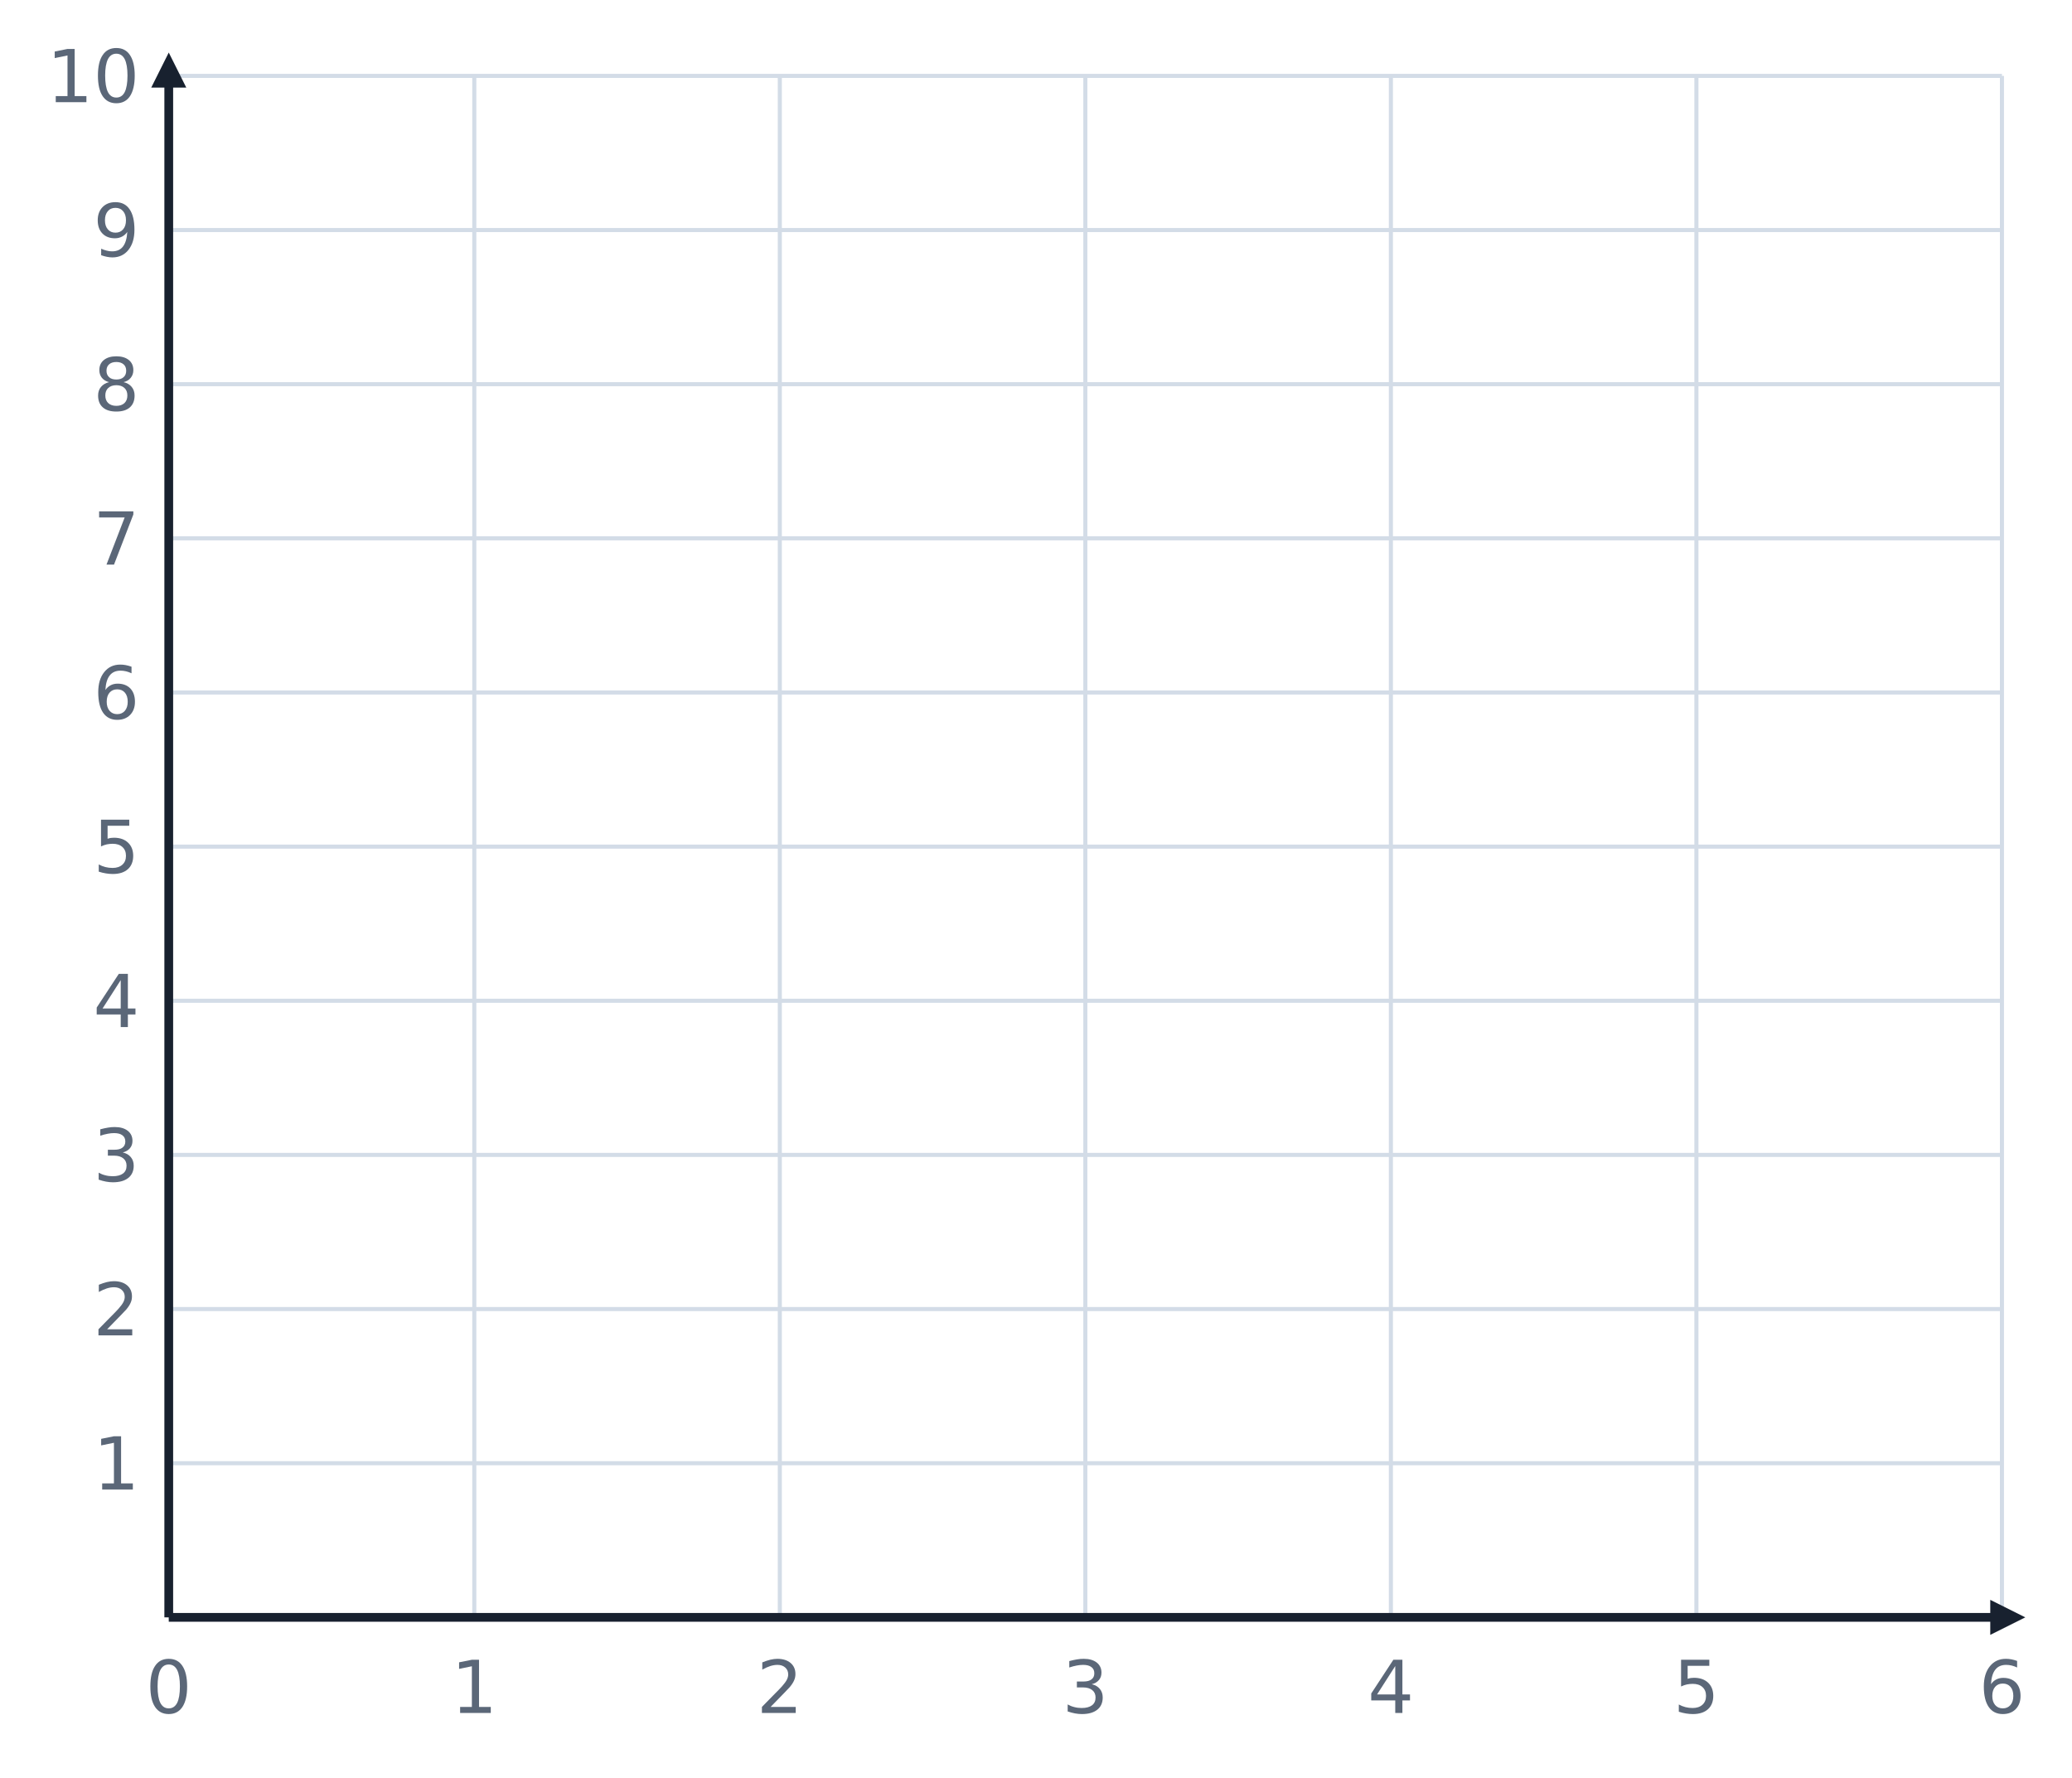
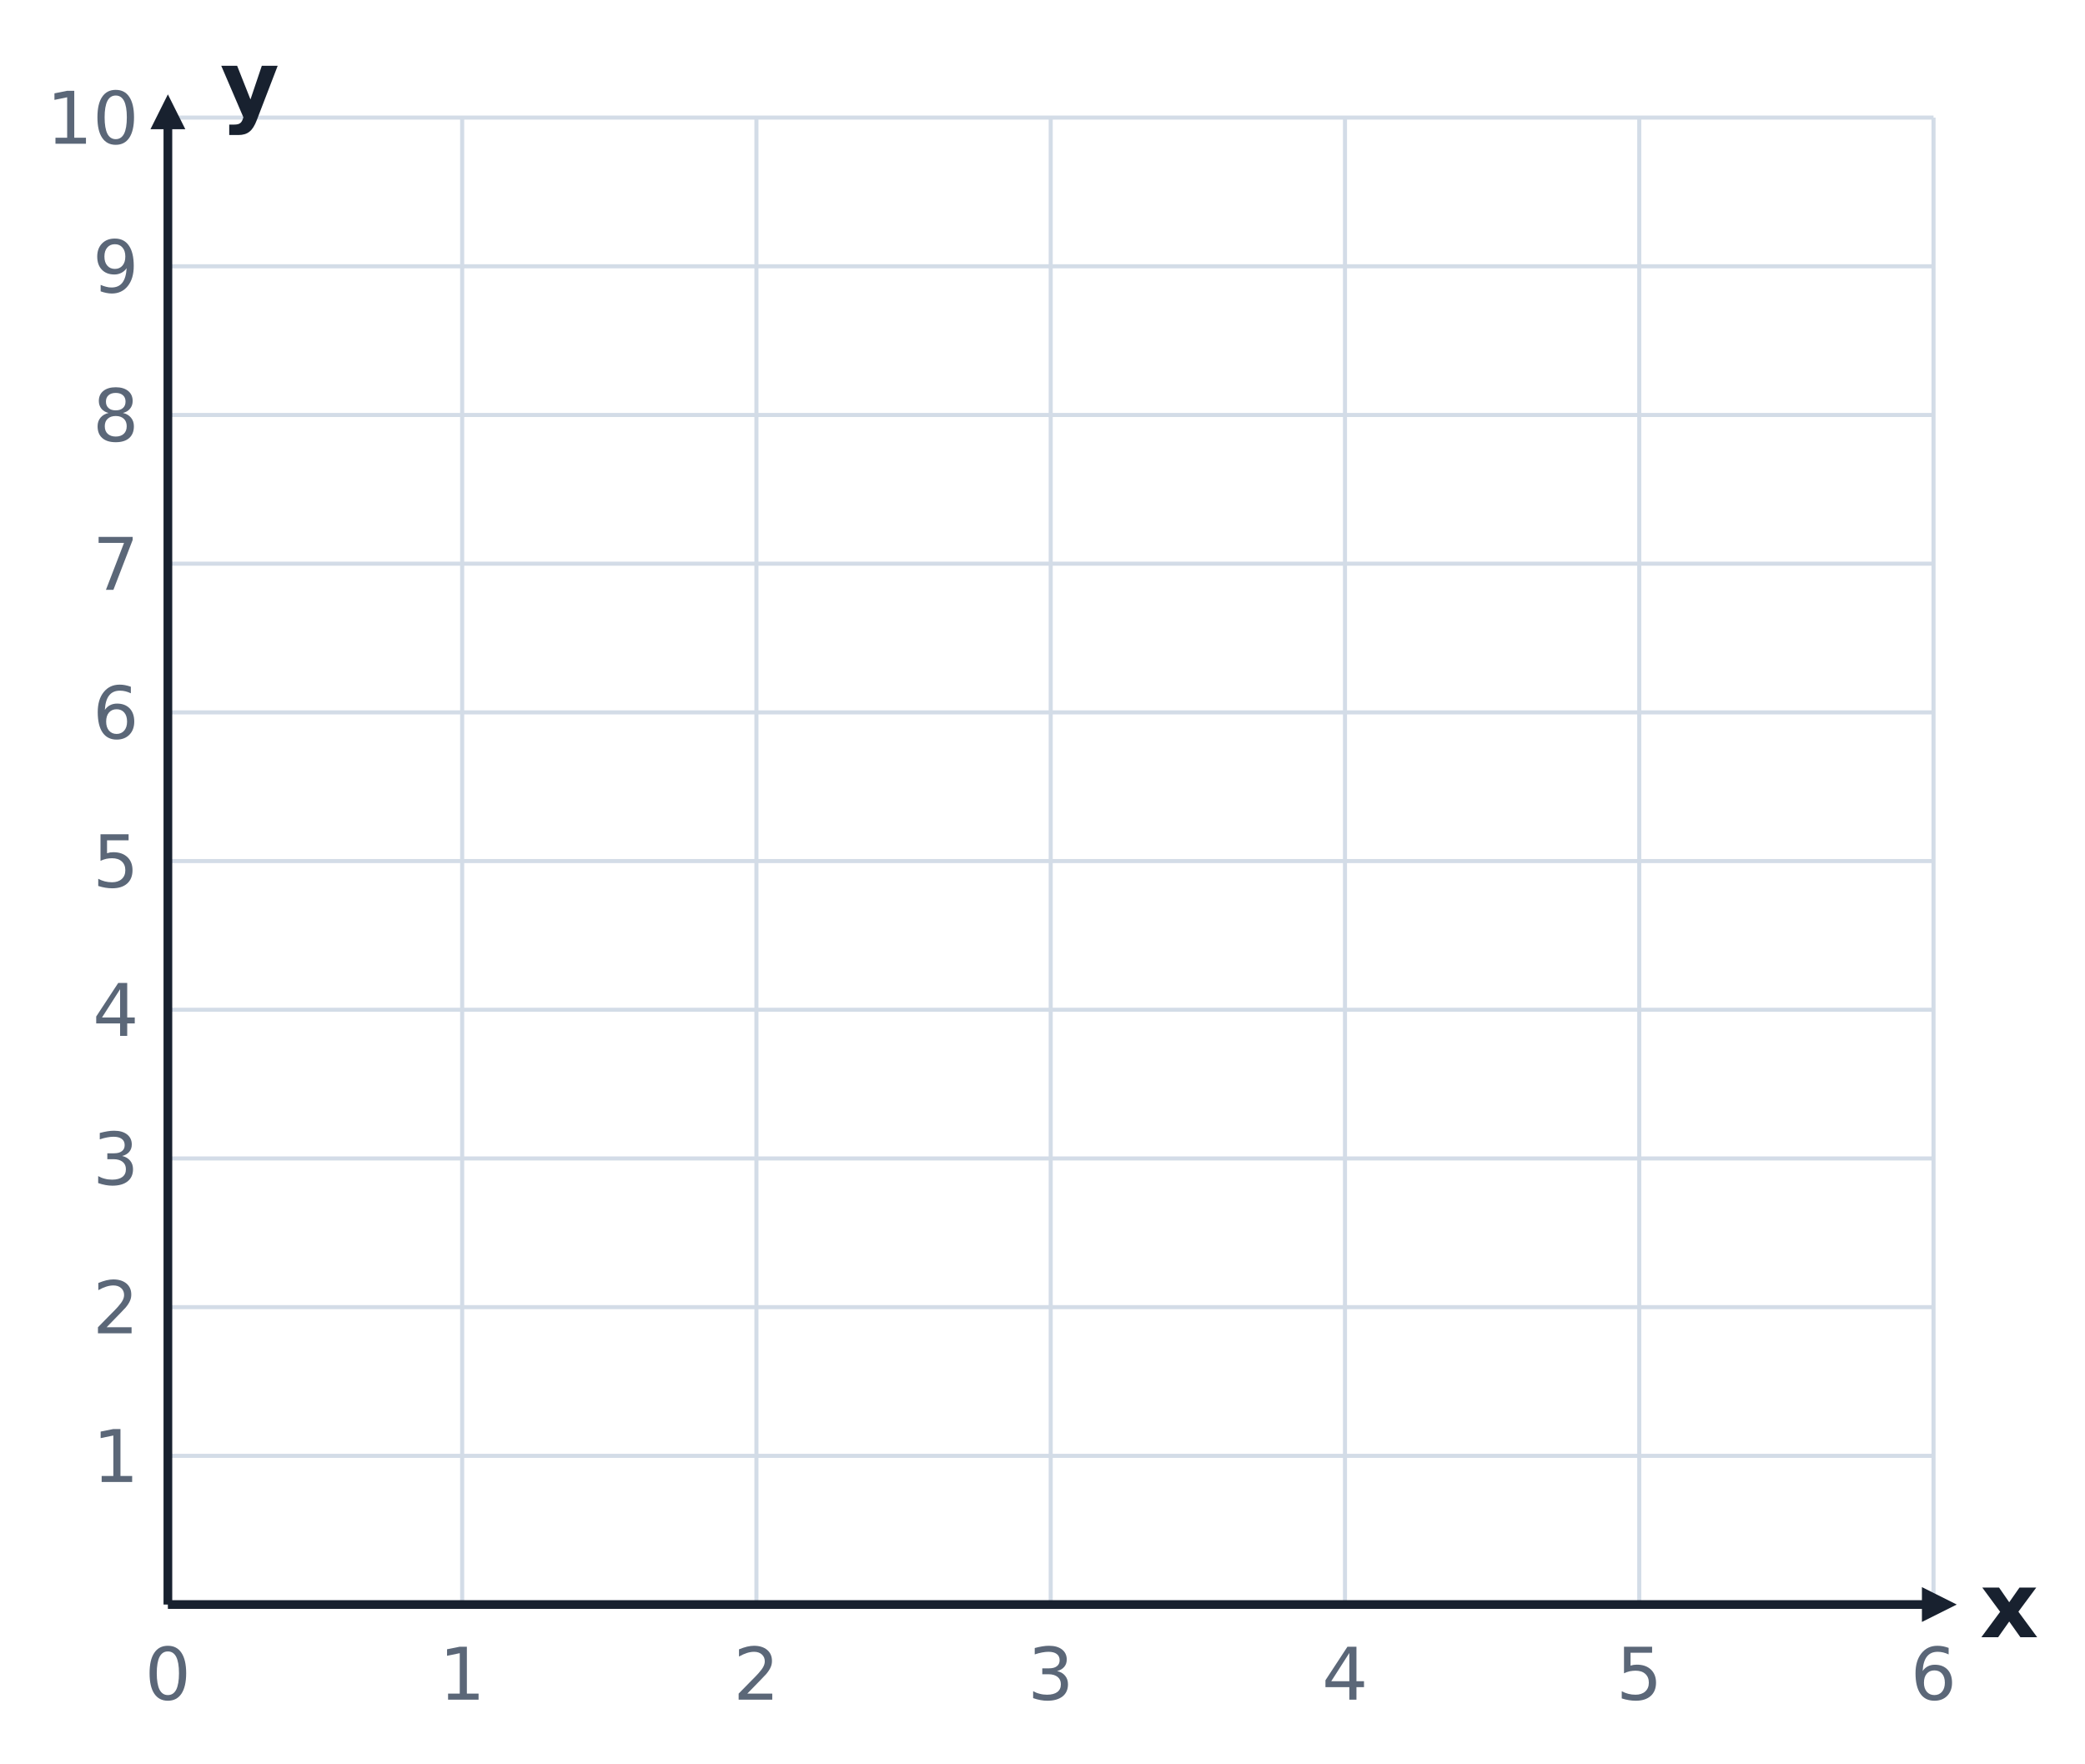
- <svg xmlns="http://www.w3.org/2000/svg" xmlns:xlink="http://www.w3.org/1999/xlink" version="1.1" width="354.906" height="304.375" viewBox="0 0 354.906 304.375">
+ <svg xmlns="http://www.w3.org/2000/svg" xmlns:xlink="http://www.w3.org/1999/xlink" version="1.1" width="358.984" height="303.624" viewBox="0 0 358.984 303.624">
  <defs>
    <clipPath id="clip_1">
-       <path transform="matrix(1,0,0,-1,-25.09424,322.9971)" d="M25.094 18.622H380V322.997H25.094Z" clip-rule="evenodd" />
+       <path transform="matrix(1,0,0,-1,-25.09424,322.2464)" d="M25.094 18.622H384.078V322.246H25.094Z" clip-rule="evenodd" />
    </clipPath>
    <path id="font_2_17" d="M.318 .664C.267 .664 .229 .639 .203 .589 .178 .539 .165 .464 .165 .364 .165 .264 .178 .188 .203 .138 .229 .088 .267 .063 .318 .063 .369 .063 .407 .088 .433 .138 .458 .188 .471 .264 .471 .364 .471 .464 .458 .539 .433 .589 .407 .639 .369 .664 .318 .664M.318 .742C.4 .742 .462 .71 .505 .645 .548 .581 .57 .487 .57 .364 .57 .241 .548 .147 .505 .082 .462 .018 .4-.015 .318-.015 .236-.015 .174 .018 .131 .082 .087 .147 .066 .241 .066 .364 .066 .487 .087 .581 .131 .645 .174 .71 .236 .742 .318 .742Z" />
    <path id="font_2_18" d="M.124 .083H.285V.64L.11 .604V.694L.284 .729H.383V.083H.544V0H.124V.083Z" />
    <path id="font_2_19" d="M.192 .083H.536V0H.073V.083C.111 .122 .162 .174 .226 .239 .291 .304 .332 .346 .348 .365 .38 .401 .402 .431 .414 .455 .427 .48 .433 .504 .433 .528 .433 .567 .42 .598 .392 .623 .365 .647 .33 .659 .286 .659 .255 .659 .223 .654 .188 .643 .154 .632 .117 .616 .078 .594V.693C.118 .709 .155 .722 .189 .73 .224 .738 .256 .742 .284 .742 .36 .742 .42 .723 .465 .686 .51 .648 .532 .597 .532 .534 .532 .504 .527 .476 .515 .449 .504 .422 .484 .39 .454 .354 .446 .345 .42 .317 .376 .272 .333 .227 .271 .164 .192 .083Z" />
    <path id="font_2_20" d="M.406 .394C.453 .383 .49 .362 .516 .33 .543 .298 .556 .259 .556 .212 .556 .14 .531 .084 .482 .045 .432 .005 .362-.015 .271-.015 .24-.015 .209-.012 .177-.006 .144 0 .111 .009 .076 .021V.117C.104 .101 .133 .089 .166 .081 .199 .072 .233 .068 .268 .068 .33 .068 .377 .081 .409 .105 .442 .13 .458 .165 .458 .212 .458 .255 .443 .289 .413 .313 .383 .337 .341 .35 .287 .35H.202V.431H.291C.34 .431 .377 .44 .402 .46 .428 .479 .441 .507 .441 .543 .441 .581 .428 .609 .401 .629 .375 .649 .337 .659 .287 .659 .26 .659 .231 .656 .2 .65 .169 .645 .135 .635 .098 .623V.711C.136 .721 .171 .729 .203 .734 .236 .74 .267 .742 .296 .742 .371 .742 .43 .725 .474 .691 .517 .657 .539 .611 .539 .553 .539 .513 .528 .479 .504 .451 .481 .424 .448 .404 .406 .394Z" />
    <path id="font_2_21" d="M.378 .643 .129 .254H.378V.643M.352 .729H.476V.254H.58V.172H.476V0H.378V.172H.049V.267L.352 .729Z" />
    <path id="font_2_22" d="M.108 .729H.495V.646H.198V.468C.213 .473 .227 .476 .241 .479 .256 .481 .27 .482 .284 .482 .366 .482 .43 .46 .478 .415 .525 .371 .549 .31 .549 .234 .549 .155 .524 .094 .476 .051 .427 .007 .358-.015 .269-.015 .238-.015 .207-.012 .176-.007 .144-.002 .111 .006 .077 .017V.116C.106 .1 .137 .088 .168 .08 .199 .072 .232 .068 .267 .068 .323 .068 .368 .083 .401 .113 .434 .143 .45 .183 .45 .234 .45 .285 .434 .325 .401 .355 .368 .385 .323 .399 .267 .399 .241 .399 .214 .396 .188 .391 .162 .385 .135 .376 .108 .363V.729Z" />
    <path id="font_2_23" d="M.33 .403C.286 .403 .251 .388 .225 .358 .199 .328 .186 .286 .186 .233 .186 .181 .199 .14 .225 .109 .251 .079 .286 .063 .33 .063 .374 .063 .409 .079 .435 .109 .461 .14 .474 .181 .474 .233 .474 .286 .461 .328 .435 .358 .409 .388 .374 .403 .33 .403M.526 .713V.623C.501 .635 .476 .644 .451 .65 .426 .656 .401 .659 .376 .659 .311 .659 .261 .637 .227 .593 .192 .549 .173 .483 .168 .394 .187 .422 .211 .444 .24 .459 .269 .474 .301 .481 .336 .481 .409 .481 .467 .459 .51 .415 .552 .37 .573 .31 .573 .233 .573 .159 .551 .098 .507 .053 .463 .008 .404-.015 .33-.015 .246-.015 .181 .018 .137 .082 .092 .147 .07 .241 .07 .364 .07 .479 .097 .571 .152 .639 .207 .708 .28 .742 .372 .742 .397 .742 .422 .74 .447 .735 .472 .73 .499 .723 .526 .713Z" />
    <path id="font_2_24" d="M.082 .729H.551V.687L.286 0H.183L.432 .646H.082V.729Z" />
    <path id="font_2_25" d="M.318 .346C.271 .346 .234 .333 .207 .308 .18 .283 .167 .249 .167 .205 .167 .161 .18 .126 .207 .101 .234 .076 .271 .063 .318 .063 .365 .063 .402 .076 .429 .101 .456 .127 .469 .161 .469 .205 .469 .249 .456 .283 .429 .308 .402 .333 .365 .346 .318 .346M.219 .388C.177 .398 .144 .418 .12 .447 .097 .476 .085 .511 .085 .553 .085 .611 .106 .658 .147 .691 .189 .725 .246 .742 .318 .742 .39 .742 .447 .725 .489 .691 .53 .658 .551 .611 .551 .553 .551 .511 .539 .476 .515 .447 .492 .418 .459 .398 .417 .388 .465 .377 .502 .355 .528 .323 .555 .291 .568 .251 .568 .205 .568 .134 .546 .08 .503 .042 .46 .004 .398-.015 .318-.015 .237-.015 .176 .004 .133 .042 .089 .08 .068 .134 .068 .205 .068 .251 .081 .291 .108 .323 .135 .355 .172 .377 .219 .388M.183 .544C.183 .506 .195 .477 .219 .456 .242 .434 .275 .424 .318 .424 .36 .424 .393 .434 .417 .456 .441 .477 .453 .506 .453 .544 .453 .582 .441 .611 .417 .632 .393 .653 .36 .664 .318 .664 .275 .664 .242 .653 .219 .632 .195 .611 .183 .582 .183 .544Z" />
    <path id="font_2_26" d="M.11 .015V.104C.135 .093 .16 .084 .185 .078 .21 .071 .235 .068 .26 .068 .325 .068 .375 .09 .409 .134 .443 .178 .463 .245 .468 .334 .449 .306 .425 .285 .396 .27 .367 .255 .335 .247 .3 .247 .227 .247 .169 .269 .127 .313 .084 .357 .063 .418 .063 .494 .063 .569 .085 .629 .129 .674 .174 .72 .233 .742 .306 .742 .39 .742 .455 .71 .499 .645 .544 .581 .566 .487 .566 .364 .566 .249 .539 .157 .484 .088 .43 .02 .356-.015 .264-.015 .239-.015 .214-.012 .189-.007 .164-.002 .137 .005 .11 .015M.306 .324C.35 .324 .385 .339 .411 .37 .437 .4 .45 .441 .45 .494 .45 .547 .437 .588 .411 .618 .385 .649 .35 .664 .306 .664 .262 .664 .227 .649 .201 .618 .175 .588 .162 .547 .162 .494 .162 .441 .175 .4 .201 .37 .227 .339 .262 .324 .306 .324Z" />
+     <path id="font_3_89" d="M.222 .28 .025 .547H.21L.322 .385 .435 .547H.62L.423 .281 .63 0H.445L.322 .173 .2 0H.015L.222 .28Z" />
+     <path id="font_3_90" d="M.012 .547H.187L.334 .176 .459 .547H.634L.404-.051C.381-.112 .354-.155 .323-.179 .292-.204 .252-.216 .201-.216H.1V-.101H.155C.184-.101 .206-.096 .219-.086 .233-.077 .243-.06 .251-.036L.256-.021 .012 .547Z" />
  </defs>
  <g clip-path="url(#clip_1)">
-     <path transform="matrix(1,0,0,-1,-25.09424,322.9971)" stroke-width=".7" stroke-linecap="butt" stroke-miterlimit="10" stroke-linejoin="miter" fill="none" stroke="#d3dce7" d="M54 46V310" />
-     <path transform="matrix(1,0,0,-1,-25.09424,322.9971)" stroke-width=".7" stroke-linecap="butt" stroke-miterlimit="10" stroke-linejoin="miter" fill="none" stroke="#d3dce7" d="M106.333 46V310" />
-     <path transform="matrix(1,0,0,-1,-25.09424,322.9971)" stroke-width=".7" stroke-linecap="butt" stroke-miterlimit="10" stroke-linejoin="miter" fill="none" stroke="#d3dce7" d="M158.667 46V310" />
-     <path transform="matrix(1,0,0,-1,-25.09424,322.9971)" stroke-width=".7" stroke-linecap="butt" stroke-miterlimit="10" stroke-linejoin="miter" fill="none" stroke="#d3dce7" d="M211 46V310" />
-     <path transform="matrix(1,0,0,-1,-25.09424,322.9971)" stroke-width=".7" stroke-linecap="butt" stroke-miterlimit="10" stroke-linejoin="miter" fill="none" stroke="#d3dce7" d="M263.333 46V310" />
-     <path transform="matrix(1,0,0,-1,-25.09424,322.9971)" stroke-width=".7" stroke-linecap="butt" stroke-miterlimit="10" stroke-linejoin="miter" fill="none" stroke="#d3dce7" d="M315.667 46V310" />
-     <path transform="matrix(1,0,0,-1,-25.09424,322.9971)" stroke-width=".7" stroke-linecap="butt" stroke-miterlimit="10" stroke-linejoin="miter" fill="none" stroke="#d3dce7" d="M368 46V310" />
-     <path transform="matrix(1,0,0,-1,-25.09424,322.9971)" stroke-width=".7" stroke-linecap="butt" stroke-miterlimit="10" stroke-linejoin="miter" fill="none" stroke="#d3dce7" d="M54 46H368" />
-     <path transform="matrix(1,0,0,-1,-25.09424,322.9971)" stroke-width=".7" stroke-linecap="butt" stroke-miterlimit="10" stroke-linejoin="miter" fill="none" stroke="#d3dce7" d="M54 72.4H368" />
-     <path transform="matrix(1,0,0,-1,-25.09424,322.9971)" stroke-width=".7" stroke-linecap="butt" stroke-miterlimit="10" stroke-linejoin="miter" fill="none" stroke="#d3dce7" d="M54 98.8H368" />
-     <path transform="matrix(1,0,0,-1,-25.09424,322.9971)" stroke-width=".7" stroke-linecap="butt" stroke-miterlimit="10" stroke-linejoin="miter" fill="none" stroke="#d3dce7" d="M54 125.2H368" />
-     <path transform="matrix(1,0,0,-1,-25.09424,322.9971)" stroke-width=".7" stroke-linecap="butt" stroke-miterlimit="10" stroke-linejoin="miter" fill="none" stroke="#d3dce7" d="M54 151.6H368" />
-     <path transform="matrix(1,0,0,-1,-25.09424,322.9971)" stroke-width=".7" stroke-linecap="butt" stroke-miterlimit="10" stroke-linejoin="miter" fill="none" stroke="#d3dce7" d="M54 178H368" />
-     <path transform="matrix(1,0,0,-1,-25.09424,322.9971)" stroke-width=".7" stroke-linecap="butt" stroke-miterlimit="10" stroke-linejoin="miter" fill="none" stroke="#d3dce7" d="M54 204.4H368" />
-     <path transform="matrix(1,0,0,-1,-25.09424,322.9971)" stroke-width=".7" stroke-linecap="butt" stroke-miterlimit="10" stroke-linejoin="miter" fill="none" stroke="#d3dce7" d="M54 230.8H368" />
-     <path transform="matrix(1,0,0,-1,-25.09424,322.9971)" stroke-width=".7" stroke-linecap="butt" stroke-miterlimit="10" stroke-linejoin="miter" fill="none" stroke="#d3dce7" d="M54 257.2H368" />
-     <path transform="matrix(1,0,0,-1,-25.09424,322.9971)" stroke-width=".7" stroke-linecap="butt" stroke-miterlimit="10" stroke-linejoin="miter" fill="none" stroke="#d3dce7" d="M54 283.6H368" />
-     <path transform="matrix(1,0,0,-1,-25.09424,322.9971)" stroke-width=".7" stroke-linecap="butt" stroke-miterlimit="10" stroke-linejoin="miter" fill="none" stroke="#d3dce7" d="M54 310H368" />
-     <path transform="matrix(1,0,0,-1,-25.09424,322.9971)" stroke-width="1.5" stroke-linecap="butt" stroke-miterlimit="10" stroke-linejoin="miter" fill="none" stroke="#18212f" d="M54 46H368" />
-     <path transform="matrix(1,0,0,-1,-25.09424,322.9971)" stroke-width="1.5" stroke-linecap="butt" stroke-miterlimit="10" stroke-linejoin="miter" fill="none" stroke="#18212f" d="M54 46V310" />
-     <path transform="matrix(1,0,0,-1,-25.09424,322.9971)" d="M372 46 366 49V43Z" fill="#18212f" fill-rule="evenodd" />
-     <path transform="matrix(1,0,0,-1,-25.09424,322.9971)" d="M54 314 51 308H57Z" fill="#18212f" fill-rule="evenodd" />
-     <use data-text="0" xlink:href="#font_2_17" transform="matrix(12.5,0,0,-12.5,24.92932,293.3721)" fill="#5b6778" />
-     <use data-text="1" xlink:href="#font_2_18" transform="matrix(12.5,0,0,-12.5,77.26267,293.3721)" fill="#5b6778" />
-     <use data-text="2" xlink:href="#font_2_19" transform="matrix(12.5,0,0,-12.5,129.596,293.3721)" fill="#5b6778" />
-     <use data-text="3" xlink:href="#font_2_20" transform="matrix(12.5,0,0,-12.5,181.9294,293.3721)" fill="#5b6778" />
-     <use data-text="4" xlink:href="#font_2_21" transform="matrix(12.5,0,0,-12.5,234.2627,293.3721)" fill="#5b6778" />
-     <use data-text="5" xlink:href="#font_2_22" transform="matrix(12.5,0,0,-12.5,286.596,293.3721)" fill="#5b6778" />
-     <use data-text="6" xlink:href="#font_2_23" transform="matrix(12.5,0,0,-12.5,338.9294,293.3721)" fill="#5b6778" />
-     <use data-text="1" xlink:href="#font_2_18" transform="matrix(12.5,0,0,-12.5,15.95288,255.0971)" fill="#5b6778" />
-     <use data-text="2" xlink:href="#font_2_19" transform="matrix(12.5,0,0,-12.5,15.95288,228.6971)" fill="#5b6778" />
-     <use data-text="3" xlink:href="#font_2_20" transform="matrix(12.5,0,0,-12.5,15.95288,202.2971)" fill="#5b6778" />
-     <use data-text="4" xlink:href="#font_2_21" transform="matrix(12.5,0,0,-12.5,15.95288,175.8971)" fill="#5b6778" />
-     <use data-text="5" xlink:href="#font_2_22" transform="matrix(12.5,0,0,-12.5,15.95288,149.4971)" fill="#5b6778" />
-     <use data-text="6" xlink:href="#font_2_23" transform="matrix(12.5,0,0,-12.5,15.95288,123.0971)" fill="#5b6778" />
-     <use data-text="7" xlink:href="#font_2_24" transform="matrix(12.5,0,0,-12.5,15.95288,96.69707)" fill="#5b6778" />
-     <use data-text="8" xlink:href="#font_2_25" transform="matrix(12.5,0,0,-12.5,15.95288,70.29707)" fill="#5b6778" />
-     <use data-text="9" xlink:href="#font_2_26" transform="matrix(12.5,0,0,-12.5,15.95288,43.89707)" fill="#5b6778" />
-     <use data-text="1" xlink:href="#font_2_18" transform="matrix(12.5,0,0,-12.5,8,17.49707)" fill="#5b6778" />
-     <use data-text="0" xlink:href="#font_2_17" transform="matrix(12.5,0,0,-12.5,15.95,17.49707)" fill="#5b6778" />
+     <path transform="matrix(1,0,0,-1,-25.09424,322.2464)" stroke-width=".7" stroke-linecap="butt" stroke-miterlimit="10" stroke-linejoin="miter" fill="none" stroke="#d3dce7" d="M54 46V302" />
+     <path transform="matrix(1,0,0,-1,-25.09424,322.2464)" stroke-width=".7" stroke-linecap="butt" stroke-miterlimit="10" stroke-linejoin="miter" fill="none" stroke="#d3dce7" d="M104.667 46V302" />
+     <path transform="matrix(1,0,0,-1,-25.09424,322.2464)" stroke-width=".7" stroke-linecap="butt" stroke-miterlimit="10" stroke-linejoin="miter" fill="none" stroke="#d3dce7" d="M155.333 46V302" />
+     <path transform="matrix(1,0,0,-1,-25.09424,322.2464)" stroke-width=".7" stroke-linecap="butt" stroke-miterlimit="10" stroke-linejoin="miter" fill="none" stroke="#d3dce7" d="M206 46V302" />
+     <path transform="matrix(1,0,0,-1,-25.09424,322.2464)" stroke-width=".7" stroke-linecap="butt" stroke-miterlimit="10" stroke-linejoin="miter" fill="none" stroke="#d3dce7" d="M256.667 46V302" />
+     <path transform="matrix(1,0,0,-1,-25.09424,322.2464)" stroke-width=".7" stroke-linecap="butt" stroke-miterlimit="10" stroke-linejoin="miter" fill="none" stroke="#d3dce7" d="M307.333 46V302" />
+     <path transform="matrix(1,0,0,-1,-25.09424,322.2464)" stroke-width=".7" stroke-linecap="butt" stroke-miterlimit="10" stroke-linejoin="miter" fill="none" stroke="#d3dce7" d="M358 46V302" />
+     <path transform="matrix(1,0,0,-1,-25.09424,322.2464)" stroke-width=".7" stroke-linecap="butt" stroke-miterlimit="10" stroke-linejoin="miter" fill="none" stroke="#d3dce7" d="M54 46H358" />
+     <path transform="matrix(1,0,0,-1,-25.09424,322.2464)" stroke-width=".7" stroke-linecap="butt" stroke-miterlimit="10" stroke-linejoin="miter" fill="none" stroke="#d3dce7" d="M54 71.6H358" />
+     <path transform="matrix(1,0,0,-1,-25.09424,322.2464)" stroke-width=".7" stroke-linecap="butt" stroke-miterlimit="10" stroke-linejoin="miter" fill="none" stroke="#d3dce7" d="M54 97.2H358" />
+     <path transform="matrix(1,0,0,-1,-25.09424,322.2464)" stroke-width=".7" stroke-linecap="butt" stroke-miterlimit="10" stroke-linejoin="miter" fill="none" stroke="#d3dce7" d="M54 122.8H358" />
+     <path transform="matrix(1,0,0,-1,-25.09424,322.2464)" stroke-width=".7" stroke-linecap="butt" stroke-miterlimit="10" stroke-linejoin="miter" fill="none" stroke="#d3dce7" d="M54 148.4H358" />
+     <path transform="matrix(1,0,0,-1,-25.09424,322.2464)" stroke-width=".7" stroke-linecap="butt" stroke-miterlimit="10" stroke-linejoin="miter" fill="none" stroke="#d3dce7" d="M54 174H358" />
+     <path transform="matrix(1,0,0,-1,-25.09424,322.2464)" stroke-width=".7" stroke-linecap="butt" stroke-miterlimit="10" stroke-linejoin="miter" fill="none" stroke="#d3dce7" d="M54 199.6H358" />
+     <path transform="matrix(1,0,0,-1,-25.09424,322.2464)" stroke-width=".7" stroke-linecap="butt" stroke-miterlimit="10" stroke-linejoin="miter" fill="none" stroke="#d3dce7" d="M54 225.2H358" />
+     <path transform="matrix(1,0,0,-1,-25.09424,322.2464)" stroke-width=".7" stroke-linecap="butt" stroke-miterlimit="10" stroke-linejoin="miter" fill="none" stroke="#d3dce7" d="M54 250.8H358" />
+     <path transform="matrix(1,0,0,-1,-25.09424,322.2464)" stroke-width=".7" stroke-linecap="butt" stroke-miterlimit="10" stroke-linejoin="miter" fill="none" stroke="#d3dce7" d="M54 276.4H358" />
+     <path transform="matrix(1,0,0,-1,-25.09424,322.2464)" stroke-width=".7" stroke-linecap="butt" stroke-miterlimit="10" stroke-linejoin="miter" fill="none" stroke="#d3dce7" d="M54 302H358" />
+     <path transform="matrix(1,0,0,-1,-25.09424,322.2464)" stroke-width="1.5" stroke-linecap="butt" stroke-miterlimit="10" stroke-linejoin="miter" fill="none" stroke="#18212f" d="M54 46H358" />
+     <path transform="matrix(1,0,0,-1,-25.09424,322.2464)" stroke-width="1.5" stroke-linecap="butt" stroke-miterlimit="10" stroke-linejoin="miter" fill="none" stroke="#18212f" d="M54 46V302" />
+     <path transform="matrix(1,0,0,-1,-25.09424,322.2464)" d="M362 46 356 49V43Z" fill="#18212f" fill-rule="evenodd" />
+     <path transform="matrix(1,0,0,-1,-25.09424,322.2464)" d="M54 306 51 300H57Z" fill="#18212f" fill-rule="evenodd" />
+     <use data-text="0" xlink:href="#font_2_17" transform="matrix(12.5,0,0,-12.5,24.92932,292.6214)" fill="#5b6778" />
+     <use data-text="1" xlink:href="#font_2_18" transform="matrix(12.5,0,0,-12.5,75.59596,292.6214)" fill="#5b6778" />
+     <use data-text="2" xlink:href="#font_2_19" transform="matrix(12.5,0,0,-12.5,126.2627,292.6214)" fill="#5b6778" />
+     <use data-text="3" xlink:href="#font_2_20" transform="matrix(12.5,0,0,-12.5,176.9294,292.6214)" fill="#5b6778" />
+     <use data-text="4" xlink:href="#font_2_21" transform="matrix(12.5,0,0,-12.5,227.596,292.6214)" fill="#5b6778" />
+     <use data-text="5" xlink:href="#font_2_22" transform="matrix(12.5,0,0,-12.5,278.2627,292.6214)" fill="#5b6778" />
+     <use data-text="6" xlink:href="#font_2_23" transform="matrix(12.5,0,0,-12.5,328.9294,292.6214)" fill="#5b6778" />
+     <use data-text="1" xlink:href="#font_2_18" transform="matrix(12.5,0,0,-12.5,15.95288,255.1463)" fill="#5b6778" />
+     <use data-text="2" xlink:href="#font_2_19" transform="matrix(12.5,0,0,-12.5,15.95288,229.5463)" fill="#5b6778" />
+     <use data-text="3" xlink:href="#font_2_20" transform="matrix(12.5,0,0,-12.5,15.95288,203.9463)" fill="#5b6778" />
+     <use data-text="4" xlink:href="#font_2_21" transform="matrix(12.5,0,0,-12.5,15.95288,178.3464)" fill="#5b6778" />
+     <use data-text="5" xlink:href="#font_2_22" transform="matrix(12.5,0,0,-12.5,15.95288,152.7463)" fill="#5b6778" />
+     <use data-text="6" xlink:href="#font_2_23" transform="matrix(12.5,0,0,-12.5,15.95288,127.1463)" fill="#5b6778" />
+     <use data-text="7" xlink:href="#font_2_24" transform="matrix(12.5,0,0,-12.5,15.95288,101.5463)" fill="#5b6778" />
+     <use data-text="8" xlink:href="#font_2_25" transform="matrix(12.5,0,0,-12.5,15.95288,75.94634)" fill="#5b6778" />
+     <use data-text="9" xlink:href="#font_2_26" transform="matrix(12.5,0,0,-12.5,15.95288,50.34634)" fill="#5b6778" />
+     <use data-text="1" xlink:href="#font_2_18" transform="matrix(12.5,0,0,-12.5,8,24.74634)" fill="#5b6778" />
+     <use data-text="0" xlink:href="#font_2_17" transform="matrix(12.5,0,0,-12.5,15.95,24.74634)" fill="#5b6778" />
+     <use data-text="x" xlink:href="#font_3_89" transform="matrix(15.625,0,0,-15.625,340.9058,281.8714)" fill="#18212f" />
+     <use data-text="y" xlink:href="#font_3_90" transform="matrix(15.625,0,0,-15.625,37.90576,19.87134)" fill="#18212f" />
  </g>
</svg>
